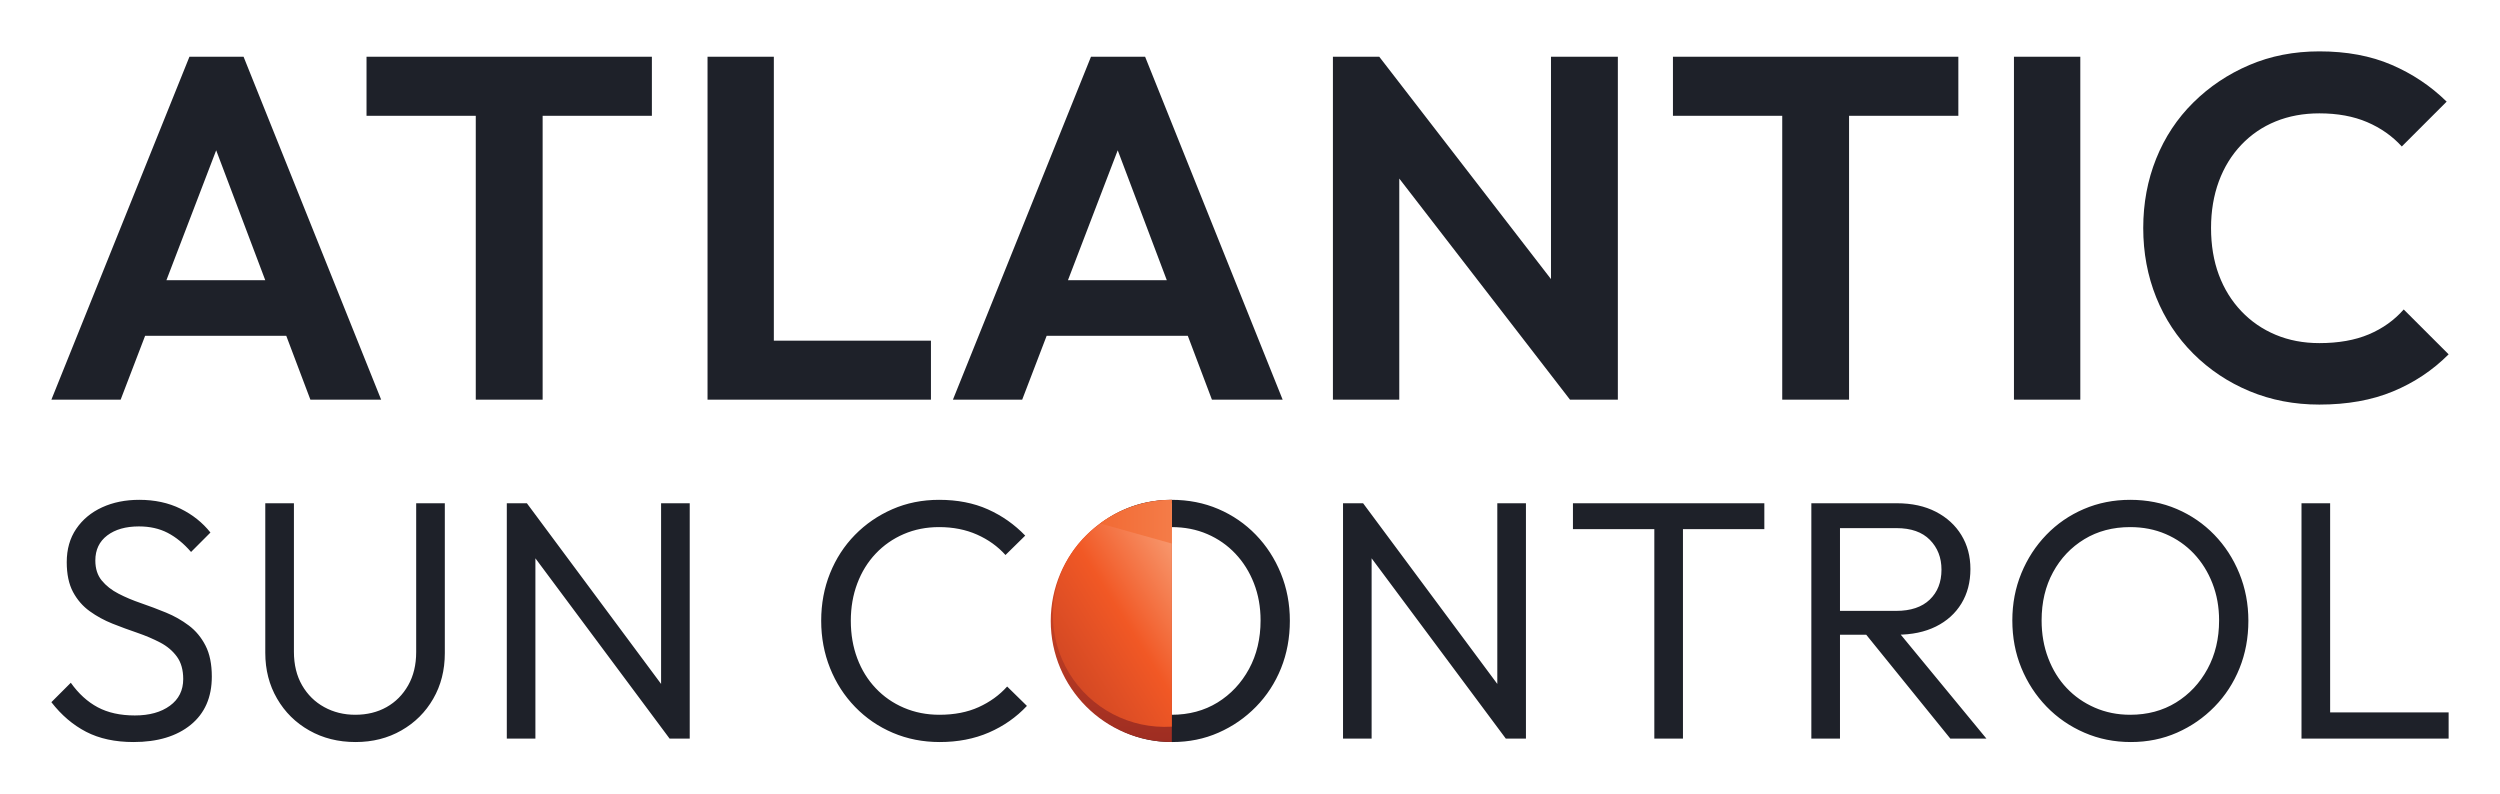
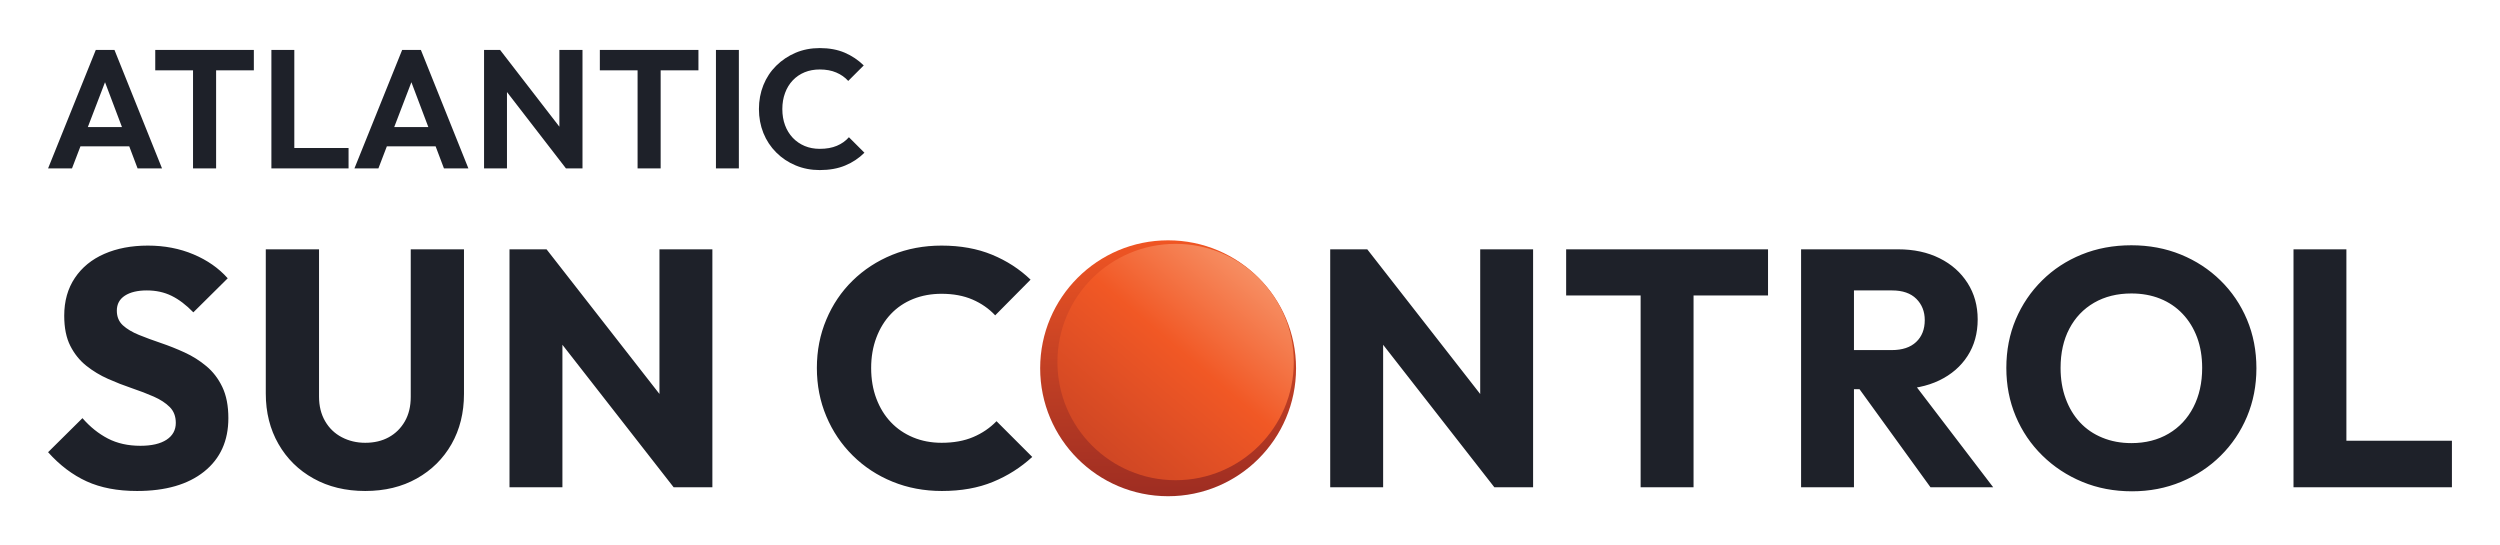
- <svg xmlns="http://www.w3.org/2000/svg" viewBox="-12.0 -12.0 584.00 185.34" width="584.00" height="185.34">
+ <svg xmlns="http://www.w3.org/2000/svg" viewBox="-12.0 -12.0 624.00 135.86" width="624.00" height="135.86">
  <defs>
    <linearGradient id="arim" x1="0" y1="0" x2="0" y2="1">
      <stop offset="0" stop-color="#F05523" />
      <stop offset=".5" stop-color="#C24024" />
      <stop offset="1" stop-color="#9E2D22" />
    </linearGradient>
    <linearGradient id="aface" x1="1" y1="0" x2=".15" y2="1">
      <stop offset="0" stop-color="#F9A77F" />
      <stop offset=".5" stop-color="#F15825" />
      <stop offset="1" stop-color="#C94324" />
    </linearGradient>
    <linearGradient id="acap" x1="0" y1="0" x2="1" y2="0">
      <stop offset="0" stop-color="#F26A34" />
      <stop offset="1" stop-color="#F47C48" />
    </linearGradient>
  </defs>
-   <path fill="#1E2129" transform="translate(-2.28 81.37)" d="M2.28 0 34.53 -80.11H47.18L79.32 0H62.79L37.95 -65.75H43.65L18.46 0ZM19.37 -14.93V-27.92H62.45V-14.93ZM101.42 0V-78.4H117.04V0ZM75.9 -66.32V-80.11H142.56V-66.32ZM155.56 0V-80.11H171.05V0ZM166.95 0V-13.79H207.75V0ZM212.88 0 245.13 -80.11H257.78L289.91 0H273.39L248.55 -65.75H254.25L229.06 0ZM229.97 -14.93V-27.92H273.05V-14.93ZM301.65 0V-80.11H312.48L317.15 -64.62V0ZM357.04 0 309.52 -61.54 312.48 -80.11 360 -18.58ZM357.04 0 352.59 -15.04V-80.11H368.21V0ZM406.61 0V-78.4H422.22V0ZM381.08 -66.32V-80.11H447.75V-66.32ZM460.74 0V-80.11H476.24V0ZM532.08 1.14Q523.3 1.14 515.78 -1.99Q508.26 -5.13 502.62 -10.77Q496.98 -16.41 493.96 -23.93Q490.94 -31.45 490.94 -40.11Q490.94 -48.77 493.96 -56.3Q496.98 -63.82 502.62 -69.4Q508.26 -74.99 515.73 -78.18Q523.19 -81.37 532.08 -81.37Q541.65 -81.37 548.95 -78.23Q556.24 -75.1 561.82 -69.63L551.34 -59.15Q548.03 -62.79 543.25 -64.84Q538.46 -66.89 532.08 -66.89Q526.5 -66.89 521.88 -65.01Q517.26 -63.13 513.85 -59.54Q510.43 -55.95 508.6 -51Q506.78 -46.04 506.78 -40.11Q506.78 -34.07 508.6 -29.17Q510.43 -24.27 513.85 -20.68Q517.26 -17.09 521.88 -15.16Q526.5 -13.22 532.08 -13.22Q538.8 -13.22 543.65 -15.27Q548.49 -17.32 551.79 -21.08L562.28 -10.6Q556.7 -5.01 549.29 -1.94Q541.88 1.14 532.08 1.14Z" />
-   <path fill="#1E2129" transform="translate(-2.78 160.54)" d="M21.96 0.8Q15.52 0.8 10.9 -1.59Q6.29 -3.98 2.78 -8.51L7.32 -13.05Q10.03 -9.23 13.61 -7.32Q17.19 -5.41 22.28 -5.41Q27.37 -5.41 30.47 -7.68Q33.58 -9.95 33.58 -13.92Q33.58 -17.11 32.11 -19.14Q30.63 -21.17 28.21 -22.44Q25.78 -23.71 22.88 -24.71Q19.97 -25.7 17.07 -26.85Q14.16 -28.01 11.74 -29.76Q9.31 -31.51 7.84 -34.25Q6.37 -37 6.37 -41.22Q6.37 -45.75 8.59 -49.01Q10.82 -52.28 14.64 -54.03Q18.46 -55.78 23.31 -55.78Q28.72 -55.78 32.94 -53.71Q37.16 -51.64 39.94 -48.14L35.41 -43.6Q32.86 -46.55 29.96 -48.06Q27.05 -49.57 23.23 -49.57Q18.62 -49.57 15.83 -47.46Q13.05 -45.35 13.05 -41.61Q13.05 -38.75 14.56 -36.92Q16.07 -35.09 18.46 -33.86Q20.85 -32.62 23.75 -31.63Q26.66 -30.63 29.56 -29.44Q32.46 -28.25 34.89 -26.42Q37.32 -24.59 38.79 -21.72Q40.26 -18.86 40.26 -14.48Q40.26 -7.24 35.33 -3.22Q30.39 0.8 21.96 0.8ZM73.84 0.8Q67.79 0.8 63.02 -1.91Q58.24 -4.61 55.5 -9.35Q52.75 -14.08 52.75 -20.05V-54.98H59.44V-20.29Q59.44 -15.75 61.35 -12.45Q63.26 -9.15 66.52 -7.36Q69.78 -5.57 73.76 -5.57Q77.9 -5.57 81.08 -7.36Q84.26 -9.15 86.13 -12.45Q88 -15.75 88 -20.21V-54.98H94.69V-19.97Q94.69 -14 91.98 -9.31Q89.28 -4.61 84.54 -1.91Q79.81 0.8 73.84 0.8ZM109.17 0V-54.98H113.86L115.85 -47.18V0ZM147.2 0 112.91 -46.07 113.86 -54.98 148.08 -8.91ZM147.2 0 145.21 -7.4V-54.98H151.9V0ZM210.3 0.8Q204.41 0.8 199.36 -1.35Q194.31 -3.5 190.53 -7.4Q186.75 -11.3 184.68 -16.47Q182.61 -21.64 182.61 -27.53Q182.61 -33.5 184.68 -38.63Q186.75 -43.76 190.49 -47.58Q194.23 -51.4 199.24 -53.59Q204.25 -55.78 210.14 -55.78Q216.58 -55.78 221.56 -53.55Q226.53 -51.32 230.27 -47.42L225.66 -42.89Q222.95 -45.91 219.01 -47.66Q215.07 -49.41 210.14 -49.41Q205.68 -49.41 201.9 -47.78Q198.12 -46.15 195.34 -43.21Q192.55 -40.26 191.04 -36.24Q189.53 -32.23 189.53 -27.53Q189.53 -22.76 191.04 -18.74Q192.55 -14.72 195.34 -11.78Q198.12 -8.83 201.94 -7.2Q205.76 -5.57 210.22 -5.57Q215.47 -5.57 219.41 -7.36Q223.35 -9.15 226.05 -12.17L230.67 -7.64Q226.93 -3.66 221.8 -1.43Q216.66 0.8 210.3 0.8ZM264.64 0.8Q258.83 0.8 253.78 -1.39Q248.73 -3.58 244.95 -7.48Q241.17 -11.38 239.06 -16.51Q236.95 -21.64 236.95 -27.61Q236.95 -33.5 239.06 -38.63Q241.17 -43.76 244.91 -47.62Q248.65 -51.48 253.66 -53.63Q258.68 -55.78 264.48 -55.78Q270.37 -55.78 275.39 -53.63Q280.4 -51.48 284.14 -47.62Q287.88 -43.76 289.99 -38.59Q292.09 -33.42 292.09 -27.53Q292.09 -21.56 290.03 -16.43Q287.96 -11.3 284.18 -7.44Q280.4 -3.58 275.42 -1.39Q270.45 0.8 264.64 0.8ZM264.48 -5.57Q270.53 -5.57 275.19 -8.43Q279.84 -11.3 282.55 -16.27Q285.25 -21.24 285.25 -27.61Q285.25 -32.3 283.7 -36.28Q282.15 -40.26 279.36 -43.21Q276.58 -46.15 272.8 -47.78Q269.02 -49.41 264.48 -49.41Q258.44 -49.41 253.78 -46.59Q249.13 -43.76 246.46 -38.87Q243.8 -33.98 243.8 -27.61Q243.8 -22.84 245.35 -18.78Q246.9 -14.72 249.64 -11.82Q252.39 -8.91 256.21 -7.24Q260.03 -5.57 264.48 -5.57ZM304.51 0V-54.98H309.2L311.19 -47.18V0ZM342.54 0 308.25 -46.07 309.2 -54.98 343.42 -8.91ZM342.54 0 340.55 -7.4V-54.98H347.24V0ZM377.23 0V-53.39H383.92V0ZM358.22 -48.93V-54.98H402.93V-48.93ZM418.29 -24.27V-29.84H433.73Q438.82 -29.84 441.56 -32.46Q444.31 -35.09 444.31 -39.47Q444.31 -43.68 441.6 -46.43Q438.9 -49.17 433.81 -49.17H418.29V-54.98H433.88Q439.14 -54.98 443 -52.99Q446.85 -51 448.96 -47.54Q451.07 -44.08 451.07 -39.62Q451.07 -35.01 448.96 -31.55Q446.85 -28.09 443 -26.18Q439.14 -24.27 433.88 -24.27ZM413.91 0V-54.98H420.6V0ZM446.38 0 426.09 -25.06 432.45 -27.13 454.81 0ZM488.55 0.8Q482.74 0.8 477.69 -1.39Q472.63 -3.58 468.85 -7.48Q465.08 -11.38 462.97 -16.51Q460.86 -21.64 460.86 -27.61Q460.86 -33.5 462.97 -38.63Q465.08 -43.76 468.82 -47.62Q472.55 -51.48 477.57 -53.63Q482.58 -55.78 488.39 -55.78Q494.28 -55.78 499.29 -53.63Q504.3 -51.48 508.04 -47.62Q511.78 -43.76 513.89 -38.59Q516 -33.42 516 -27.53Q516 -21.56 513.93 -16.43Q511.86 -11.3 508.08 -7.44Q504.3 -3.58 499.33 -1.39Q494.36 0.8 488.55 0.8ZM488.39 -5.57Q494.44 -5.57 499.09 -8.43Q503.75 -11.3 506.45 -16.27Q509.16 -21.24 509.16 -27.61Q509.16 -32.3 507.6 -36.28Q506.05 -40.26 503.27 -43.21Q500.48 -46.15 496.7 -47.78Q492.92 -49.41 488.39 -49.41Q482.34 -49.41 477.69 -46.59Q473.03 -43.76 470.37 -38.87Q467.7 -33.98 467.7 -27.61Q467.7 -22.84 469.25 -18.78Q470.8 -14.72 473.55 -11.82Q476.29 -8.91 480.11 -7.24Q483.93 -5.57 488.39 -5.57ZM528.41 0V-54.98H535.1V0ZM532.87 0V-6.13H562.78V0Z" />
-   <g transform="translate(261.74 133.05) scale(0.06899)">
-     <path fill="url(#arim)" d="M0 -410A410 410 0 0 0 0 410Z" />
-     <path fill="url(#aface)" d="M0 -397.94A378.7 378.7 0 1 0 0 357.94Z" />
-     <path fill="url(#acap)" d="M-243 -330A410 410 0 0 1 0 -410V-262Z" />
+   <path fill="#1E2129" transform="translate(-0.84 30.03)" d="M0.84 0 12.75 -29.57H17.41L29.28 0H23.18L14.01 -24.27H16.11L6.81 0ZM7.15 -5.51V-10.31H23.05V-5.51ZM37.02 0V-28.94H42.78V0ZM27.59 -24.48V-29.57H52.2V-24.48ZM56.58 0V-29.57H62.3V0ZM60.78 0V-5.09H75.84V0ZM77.31 0 89.22 -29.57H93.89L105.75 0H99.65L90.48 -24.27H92.58L83.29 0ZM83.62 -5.51V-10.31H99.52V-5.51ZM109.66 0V-29.57H113.66L115.38 -23.85V0ZM130.1 0 112.56 -22.71 113.66 -29.57 131.2 -6.86ZM130.1 0 128.46 -5.55V-29.57H134.23V0ZM147.98 0V-28.94H153.74V0ZM138.56 -24.48V-29.57H163.17V-24.48ZM167.54 0V-29.57H173.26V0ZM193.45 0.42Q190.21 0.42 187.44 -0.74Q184.66 -1.89 182.58 -3.98Q180.5 -6.06 179.38 -8.83Q178.27 -11.61 178.27 -14.81Q178.27 -18 179.38 -20.78Q180.5 -23.56 182.58 -25.62Q184.66 -27.68 187.42 -28.86Q190.17 -30.03 193.45 -30.03Q196.99 -30.03 199.68 -28.88Q202.37 -27.72 204.43 -25.7L200.56 -21.83Q199.34 -23.18 197.57 -23.93Q195.81 -24.69 193.45 -24.69Q191.39 -24.69 189.69 -24Q187.98 -23.3 186.72 -21.98Q185.46 -20.65 184.79 -18.82Q184.11 -16.99 184.11 -14.81Q184.11 -12.58 184.79 -10.77Q185.46 -8.96 186.72 -7.63Q187.98 -6.31 189.69 -5.59Q191.39 -4.88 193.45 -4.88Q195.93 -4.88 197.72 -5.64Q199.51 -6.39 200.73 -7.78L204.6 -3.91Q202.54 -1.85 199.8 -0.72Q197.07 0.42 193.45 0.42Z" />
+   <path fill="#1E2129" transform="translate(-1.35 109.62)" d="M23.56 0.93Q16.24 0.93 10.98 -1.47Q5.72 -3.87 1.35 -8.75L9.93 -17.25Q12.79 -13.97 16.28 -12.16Q19.77 -10.35 24.4 -10.35Q28.6 -10.35 30.92 -11.86Q33.23 -13.38 33.23 -16.07Q33.23 -18.51 31.72 -20.02Q30.2 -21.54 27.72 -22.63Q25.24 -23.72 22.25 -24.73Q19.27 -25.74 16.32 -27.05Q13.38 -28.35 10.89 -30.33Q8.41 -32.31 6.9 -35.29Q5.38 -38.28 5.38 -42.82Q5.38 -48.29 8.03 -52.24Q10.68 -56.2 15.4 -58.26Q20.11 -60.32 26.25 -60.32Q32.47 -60.32 37.65 -58.13Q42.82 -55.95 46.19 -52.16L37.61 -43.66Q34.91 -46.44 32.18 -47.78Q29.44 -49.13 26 -49.13Q22.55 -49.13 20.53 -47.83Q18.51 -46.52 18.51 -44.08Q18.51 -41.81 20.02 -40.42Q21.54 -39.04 24.02 -38.03Q26.5 -37.02 29.49 -36.01Q32.47 -35 35.42 -33.65Q38.36 -32.31 40.84 -30.24Q43.33 -28.18 44.84 -25.03Q46.35 -21.87 46.35 -17.25Q46.35 -8.75 40.3 -3.91Q34.24 0.93 23.56 0.93ZM80.51 0.93Q73.19 0.93 67.6 -2.19Q62 -5.3 58.85 -10.81Q55.69 -16.32 55.69 -23.39V-59.39H68.98V-22.63Q68.98 -19.1 70.5 -16.49Q72.01 -13.88 74.66 -12.49Q77.31 -11.1 80.51 -11.1Q83.88 -11.1 86.4 -12.49Q88.92 -13.88 90.4 -16.45Q91.87 -19.01 91.87 -22.55V-59.39H105.16V-23.3Q105.16 -16.24 102.05 -10.77Q98.93 -5.3 93.38 -2.19Q87.83 0.93 80.51 0.93ZM116.52 0V-59.39H125.77L129.73 -47.53V0ZM157.49 0 122.49 -44.84 125.77 -59.39 160.77 -14.55ZM157.49 0 153.95 -11.86V-59.39H167.16V0ZM224.45 0.93Q217.81 0.93 212.13 -1.39Q206.45 -3.7 202.2 -7.91Q197.95 -12.11 195.6 -17.71Q193.24 -23.3 193.24 -29.78Q193.24 -36.26 195.6 -41.85Q197.95 -47.45 202.16 -51.57Q206.37 -55.69 212.04 -58.01Q217.72 -60.32 224.37 -60.32Q231.44 -60.32 236.95 -58.05Q242.46 -55.78 246.58 -51.82L237.75 -42.91Q235.39 -45.43 232.07 -46.86Q228.74 -48.29 224.37 -48.29Q220.5 -48.29 217.26 -46.99Q214.02 -45.68 211.71 -43.24Q209.39 -40.8 208.09 -37.35Q206.79 -33.9 206.79 -29.78Q206.79 -25.57 208.09 -22.13Q209.39 -18.68 211.71 -16.24Q214.02 -13.8 217.26 -12.45Q220.5 -11.1 224.37 -11.1Q228.91 -11.1 232.28 -12.54Q235.64 -13.97 238.08 -16.49L247 -7.57Q242.71 -3.62 237.2 -1.35Q231.69 0.93 224.45 0.93ZM281.07 1.01Q274.34 1.01 268.66 -1.35Q262.98 -3.7 258.69 -7.91Q254.4 -12.11 252.05 -17.71Q249.69 -23.3 249.69 -29.78Q249.69 -36.34 252.05 -41.9Q254.4 -47.45 258.61 -51.61Q262.82 -55.78 268.49 -58.09Q274.17 -60.4 280.9 -60.4Q287.55 -60.4 293.23 -58.09Q298.91 -55.78 303.15 -51.61Q307.4 -47.45 309.76 -41.85Q312.11 -36.26 312.11 -29.7Q312.11 -23.22 309.76 -17.62Q307.4 -12.03 303.2 -7.87Q298.99 -3.7 293.31 -1.35Q287.63 1.01 281.07 1.01ZM280.9 -11.02Q286.2 -11.02 290.2 -13.38Q294.2 -15.73 296.38 -19.98Q298.57 -24.23 298.57 -29.78Q298.57 -33.99 297.31 -37.39Q296.05 -40.8 293.69 -43.28Q291.33 -45.77 288.1 -47.07Q284.86 -48.37 280.9 -48.37Q275.6 -48.37 271.61 -46.06Q267.61 -43.75 265.42 -39.58Q263.24 -35.42 263.24 -29.78Q263.24 -25.57 264.5 -22.13Q265.76 -18.68 268.07 -16.19Q270.39 -13.71 273.67 -12.37Q276.95 -11.02 280.9 -11.02ZM321.37 0V-59.39H330.62L334.58 -47.53V0ZM362.34 0 327.34 -44.84 330.62 -59.39 365.62 -14.55ZM362.34 0 358.81 -11.86V-59.39H372.01V0ZM398.85 0V-58.55H412.06V0ZM380.26 -47.87V-59.39H430.65V-47.87ZM448.99 -24.48V-34.24H461.53Q465.48 -34.24 467.62 -36.26Q469.77 -38.28 469.77 -41.73Q469.77 -44.92 467.67 -47.03Q465.56 -49.13 461.61 -49.13H448.99V-59.39H463.12Q469.01 -59.39 473.47 -57.16Q477.93 -54.94 480.45 -50.98Q482.98 -47.03 482.98 -41.9Q482.98 -36.68 480.45 -32.77Q477.93 -28.86 473.39 -26.67Q468.84 -24.48 462.7 -24.48ZM438.9 0V-59.39H452.1V0ZM471.2 0 452.69 -25.57 464.81 -28.86 486.85 0ZM521.51 1.01Q514.78 1.01 509.1 -1.35Q503.42 -3.7 499.13 -7.91Q494.84 -12.11 492.48 -17.71Q490.13 -23.3 490.13 -29.78Q490.13 -36.34 492.48 -41.9Q494.84 -47.45 499.05 -51.61Q503.25 -55.78 508.93 -58.09Q514.61 -60.4 521.34 -60.4Q527.99 -60.4 533.67 -58.09Q539.34 -55.78 543.59 -51.61Q547.84 -47.45 550.2 -41.85Q552.55 -36.26 552.55 -29.7Q552.55 -23.22 550.2 -17.62Q547.84 -12.03 543.63 -7.87Q539.43 -3.7 533.75 -1.35Q528.07 1.01 521.51 1.01ZM521.34 -11.02Q526.64 -11.02 530.64 -13.38Q534.63 -15.73 536.82 -19.98Q539.01 -24.23 539.01 -29.78Q539.01 -33.99 537.75 -37.39Q536.48 -40.8 534.13 -43.28Q531.77 -45.77 528.53 -47.07Q525.29 -48.37 521.34 -48.37Q516.04 -48.37 512.04 -46.06Q508.05 -43.75 505.86 -39.58Q503.67 -35.42 503.67 -29.78Q503.67 -25.57 504.94 -22.13Q506.2 -18.68 508.51 -16.19Q510.82 -13.71 514.11 -12.37Q517.39 -11.02 521.34 -11.02ZM561.81 0V-59.39H575.01V0ZM571.99 0V-11.61H601.35V0Z" />
+   <g transform="translate(279.56 79.92) scale(0.07789)">
+     <circle r="410" fill="url(#arim)" />
+     <circle cx="24" cy="-20" r="378.7" fill="url(#aface)" />
  </g>
</svg>
